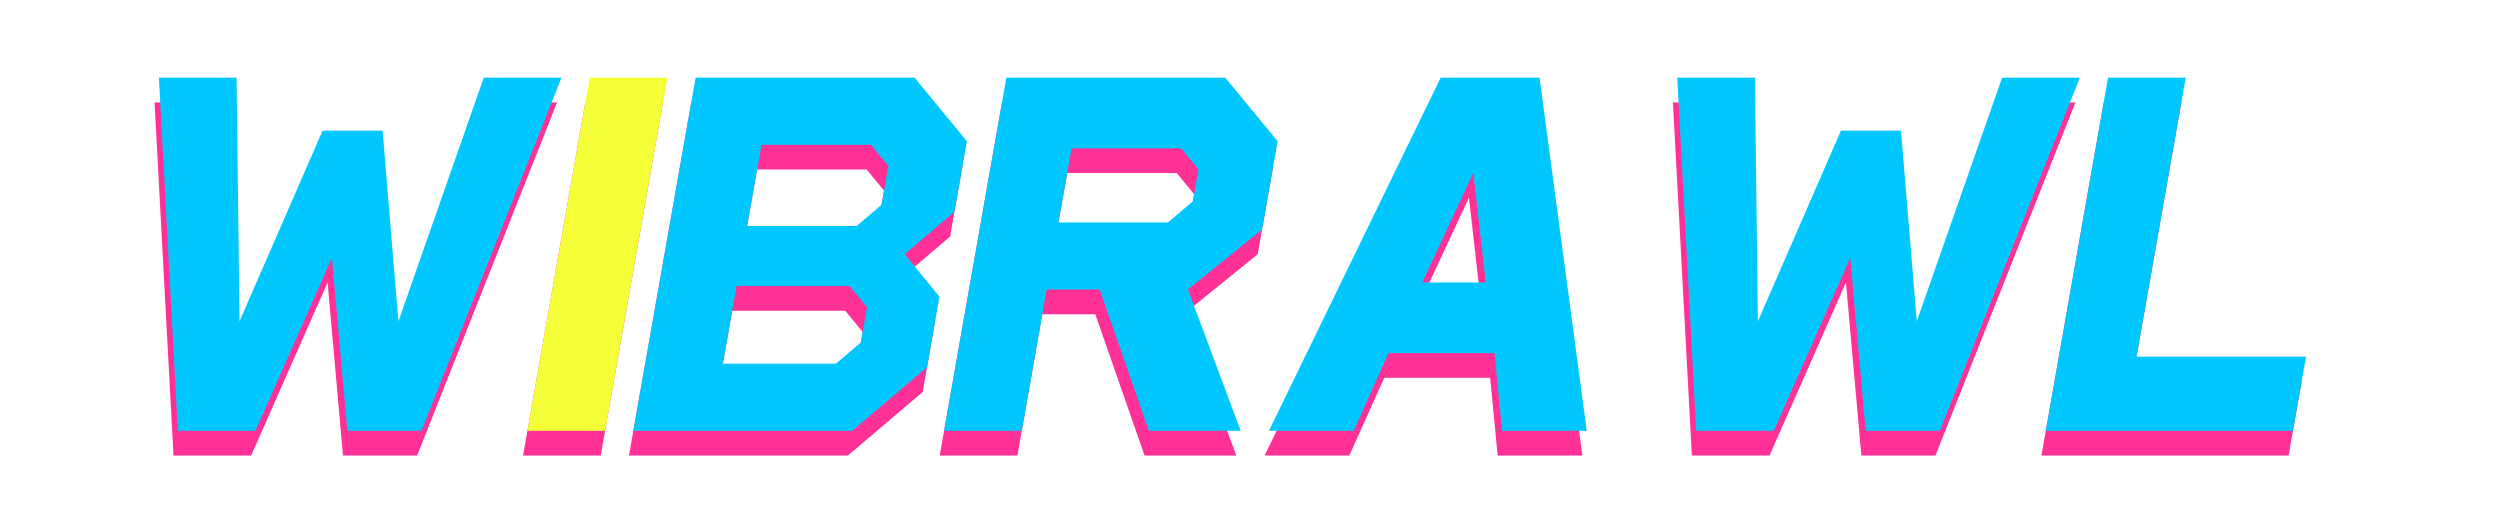
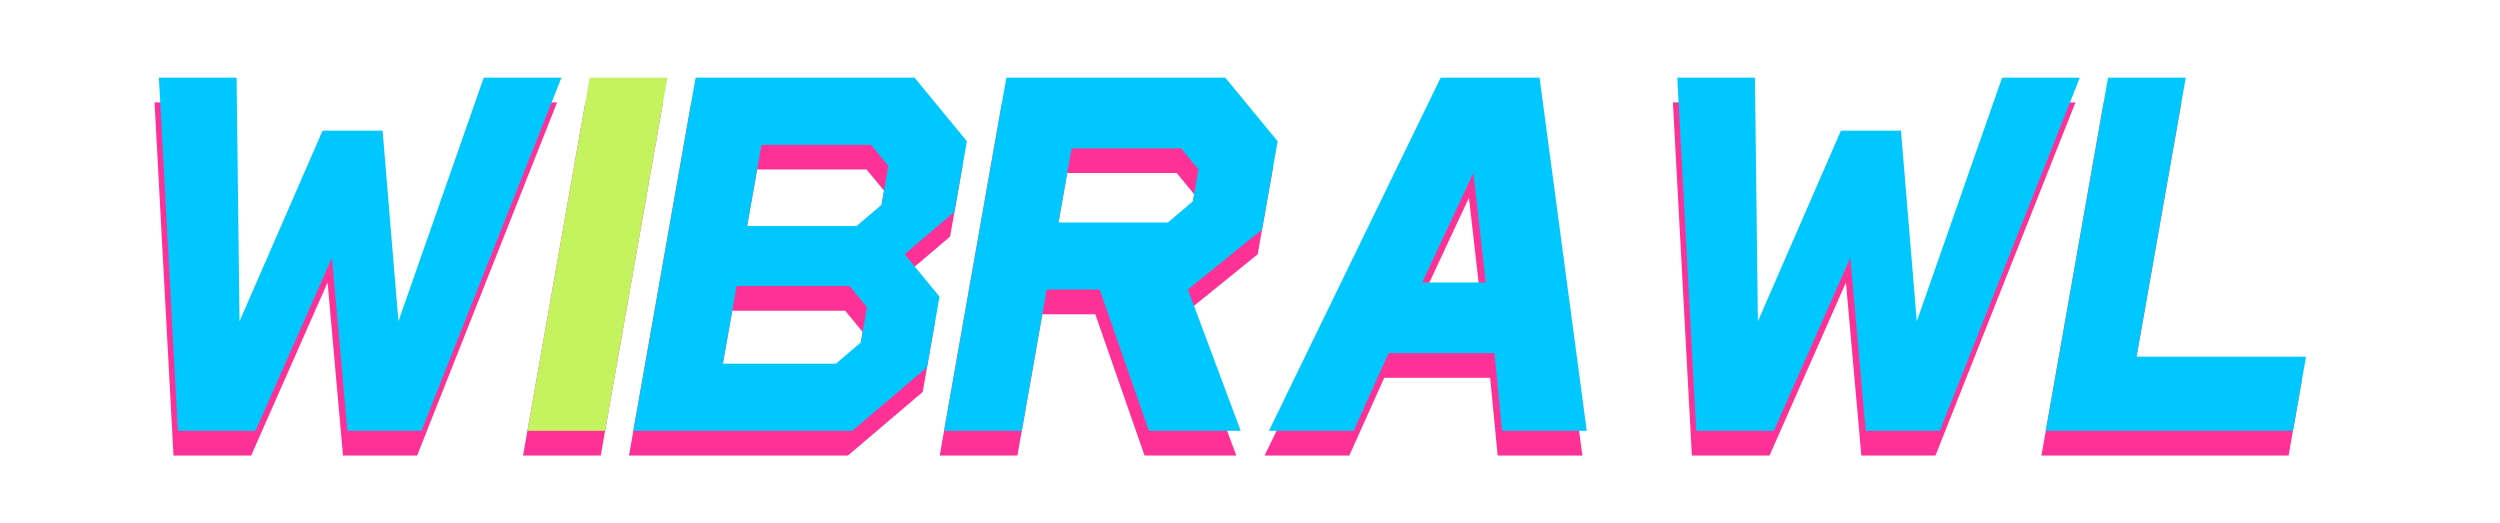
<svg xmlns="http://www.w3.org/2000/svg" viewBox="0 0 708 148" role="img" aria-labelledby="logo-title logo-description">
  <g transform="translate(45 22) skewX(-10)">
    <g transform="translate(0 7)">
      <path transform="translate(0 0)" fill="#FF3096" fill-rule="evenodd" d="M0 0H22L35 69L49 15H66L80 69L92 0H114L92 100H71L58 51L45 100H23Z" />
      <path transform="translate(122 0)" fill="#FF3096" fill-rule="evenodd" d="M0 0H22V100H0Z" />
      <path transform="translate(152 0)" fill="#FF3096" fill-rule="evenodd" d="M0 0H62L80 18V38L68 50L80 62V82L62 100H0ZM22 19V42H53L59 36V25L53 19ZM22 59V81H54L60 75V65L54 59Z" />
      <path transform="translate(240 0)" fill="#FF3096" fill-rule="evenodd" d="M0 0H62L80 18V43L62 60L84 100H58L37 60H22V100H0ZM22 20V41H53L59 35V26L53 20Z" />
      <path transform="translate(332 0)" fill="#FF3096" fill-rule="evenodd" d="M0 100L31 0H59L90 100H66L60 78H30L24 100ZM36 58H54L45 27Z" />
      <path transform="translate(430 0)" fill="#FF3096" fill-rule="evenodd" d="M0 0H22L35 69L49 15H66L80 69L92 0H114L92 100H71L58 51L45 100H23Z" />
      <path transform="translate(552 0)" fill="#FF3096" fill-rule="evenodd" d="M0 0H22V79H70V100H0Z" />
    </g>
    <path transform="translate(0 0)" fill="#00C8FF" fill-rule="evenodd" d="M0 0H22L35 69L49 15H66L80 69L92 0H114L92 100H71L58 51L45 100H23Z" />
-     <path transform="translate(122 0)" fill="#F4FF38" fill-rule="evenodd" d="M0 0H22V100H0Z" />
+     <path transform="translate(122 0)" fill="#C3F35E" fill-rule="evenodd" d="M0 0H22V100H0Z" />
    <path transform="translate(152 0)" fill="#00C8FF" fill-rule="evenodd" d="M0 0H62L80 18V38L68 50L80 62V82L62 100H0ZM22 19V42H53L59 36V25L53 19ZM22 59V81H54L60 75V65L54 59Z" />
    <path transform="translate(240 0)" fill="#00C8FF" fill-rule="evenodd" d="M0 0H62L80 18V43L62 60L84 100H58L37 60H22V100H0ZM22 20V41H53L59 35V26L53 20Z" />
    <path transform="translate(332 0)" fill="#00C8FF" fill-rule="evenodd" d="M0 100L31 0H59L90 100H66L60 78H30L24 100ZM36 58H54L45 27Z" />
    <path transform="translate(430 0)" fill="#00C8FF" fill-rule="evenodd" d="M0 0H22L35 69L49 15H66L80 69L92 0H114L92 100H71L58 51L45 100H23Z" />
    <path transform="translate(552 0)" fill="#00C8FF" fill-rule="evenodd" d="M0 0H22V79H70V100H0Z" />
  </g>
</svg>
